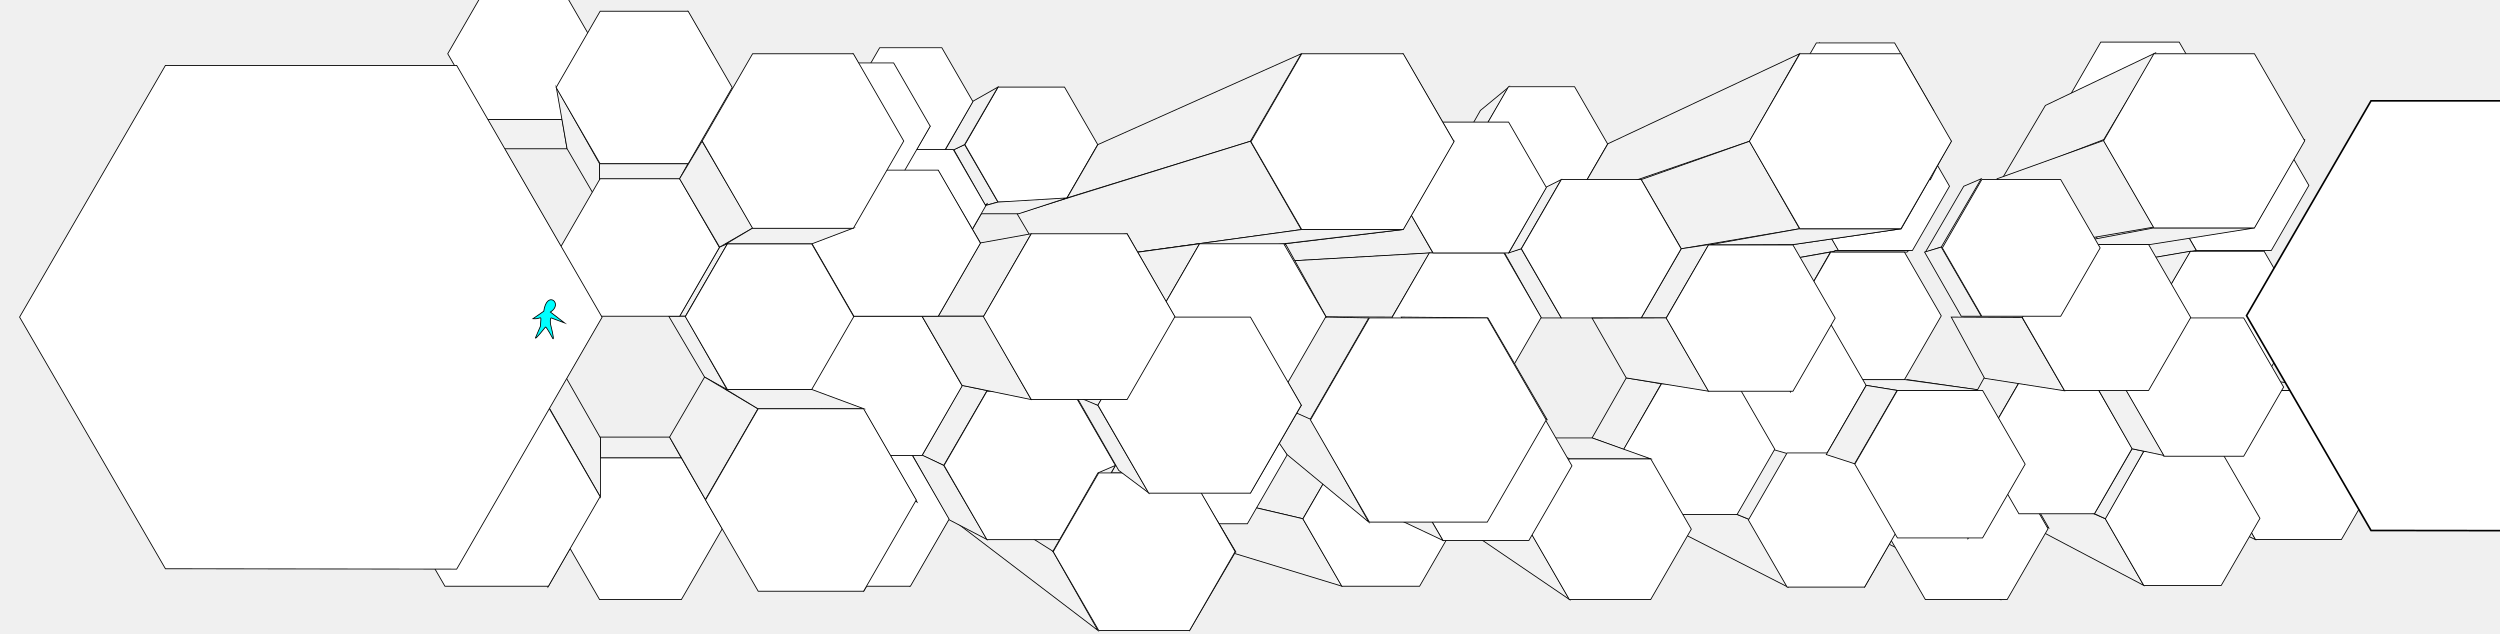
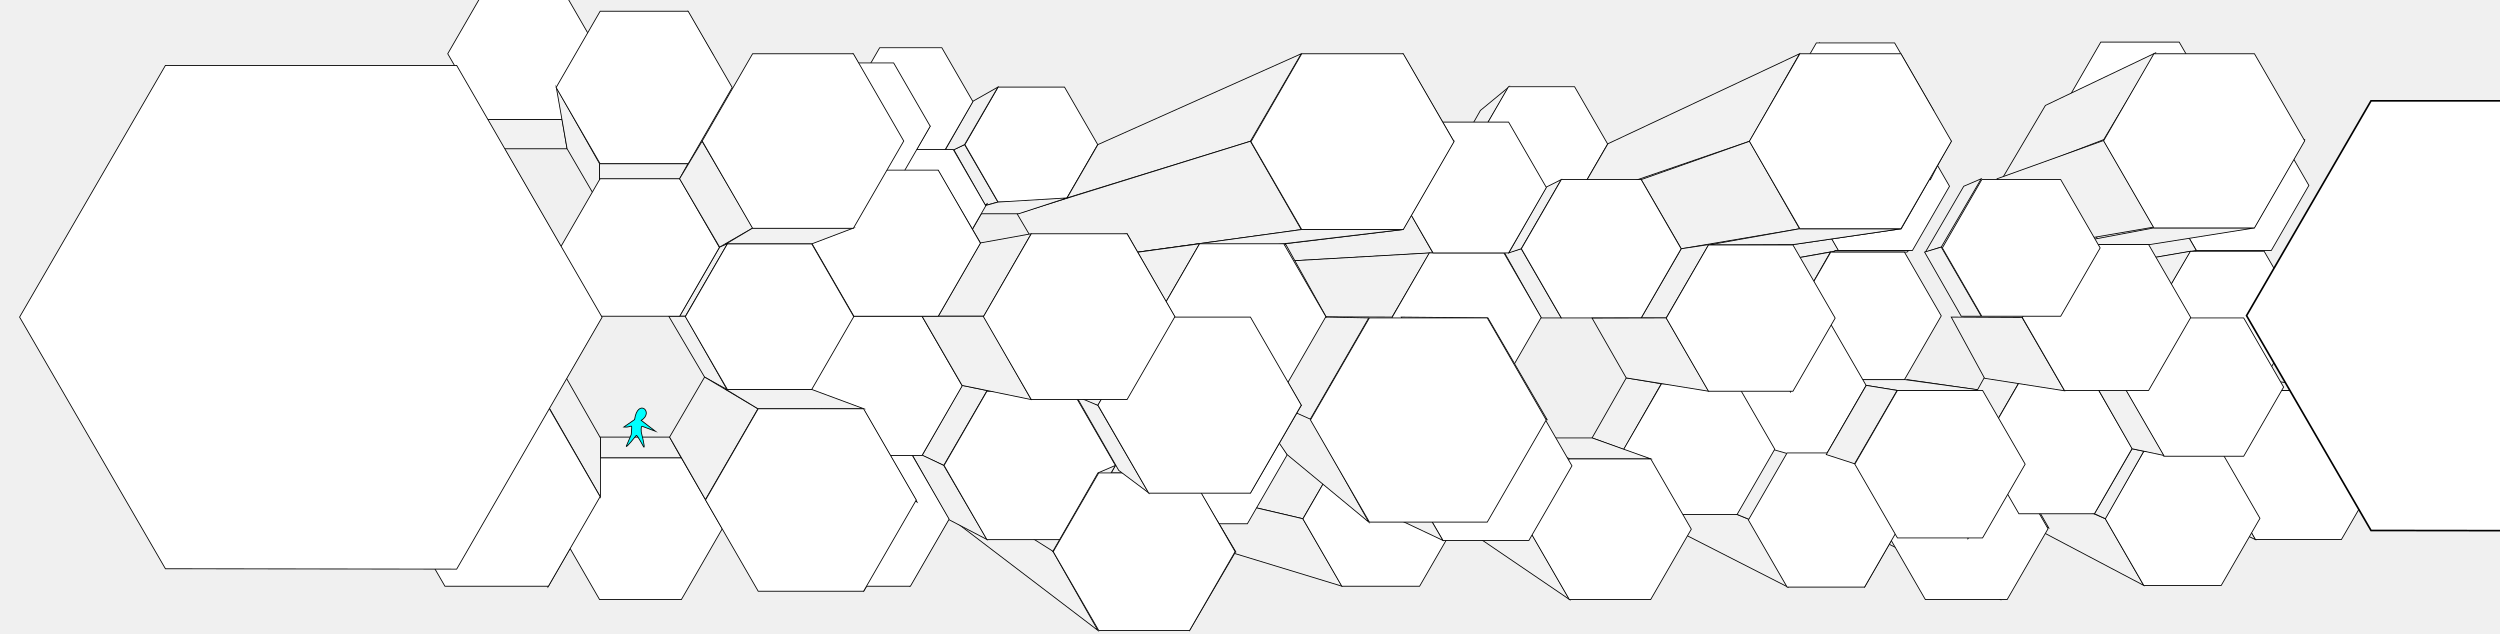
<svg xmlns="http://www.w3.org/2000/svg" id="_00landingstage" data-name="00landingstage" width="3000" height="760" viewBox="0 0 3000 760">
  <defs>
    <style>
      .cls-1 {
        fill: #f2f2f2;
      }

      .cls-1, .cls-2, .cls-3, .cls-4 {
        stroke: #000;
        stroke-miterlimit: 10;
      }

      .cls-2, .cls-4 {
        fill: #fff;
      }

      .cls-3 {
        fill: aqua;
      }

      .cls-4 {
        stroke-width: 2px;
      }
    </style>
  </defs>
  <polygon id="xx03" class="cls-1" points="2329.5 296.5 2310.5 302.5 2356.5 223.5 2377.5 214.5 2329.5 296.5" />
  <polygon id="xx04" class="cls-1" points="2309.5 302.5 2329.5 296.5 2377.5 379.5 2353.5 379.5 2309.5 302.5" />
  <polygon id="s8" class="cls-1" points="1144.5 179.5 1182.5 246.5 1197.5 242.5 1157.5 173.5 1144.5 179.5" />
  <polygon id="xx01" class="cls-1" points="2629.5 292.5 2598.5 317.5 2634.5 380.5 2679.88 380.5 2629.5 292.5" />
  <polygon id="xx02" class="cls-1" points="2530.5 292.5 2519.5 297.5 2471.5 379.5 2480.68 378.5 2530.5 292.5" />
  <polygon id="yy5" class="cls-1" points="2180.5 566.5 2215.5 627.5 2400.5 719.5 2351.5 634.5 2180.5 566.5" />
  <polygon id="yy4" class="cls-1" points="2175.5 539.5 2231.5 556.5 2282.5 645.5 2225.5 623.5 2175.5 539.5" />
  <polygon id="xxx07" class="cls-1" points="2104.5 241.5 2161.5 223.5 2206.5 300.5 2145.5 311.5 2104.5 241.5" />
  <polygon id="xxx06" class="cls-1" points="2104.5 379.5 2152.5 379.5 2196.5 302.5 2145.5 311.5 2104.5 379.5" />
  <polygon id="yy3" class="cls-1" points="2145.5 704.5 1994.5 627.5 1960.5 566.5 2099.5 623.5 2145.5 704.5" />
  <polygon id="yy1" class="cls-1" points="1963.5 442.5 1999.5 501.5 2100.5 544.5 2055 465.67 1963.5 442.5" />
  <polygon id="s103" class="cls-1" points="1646.5 469.5 1749.5 469.5 1661.5 458.5 1563.5 458.5 1646.5 469.5" />
  <polygon id="s23" class="cls-1" points="1222.5 379.5 1257.5 442.5 1331.5 467.5 1280.5 380.5 1222.5 379.5" />
  <polygon id="s48" class="cls-1" points="1130.5 315.5 1145.5 312.5 1184.5 244.5 1166.5 254.5 1130.5 315.5" />
  <polygon id="s43" class="cls-1" points="1036.5 709.5 997.5 624.5 1041.5 547.5 1099.5 599.5 1036.5 709.5" />
  <polygon id="s53" class="cls-1" points="1091.5 703.5 1138.5 622.5 1072.5 567.5 1037.5 628.5 1091.5 703.5" />
  <polygon id="s45" class="cls-1" points="975.5 468.5 968.5 461.5 1016.5 378.5 1026.5 378.5 975.5 468.5" />
  <polygon id="s34" class="cls-1" points="825.5 14.5 830.5 55.5 835.5 65.5 855.5 65.5 825.5 14.5" />
  <polygon id="s47" class="cls-1" points="1024.5 273.5 1084.5 169.5 1023.5 195.5 977.5 283.5 1024.5 273.5" />
  <polygon id="s46" class="cls-1" points="1023.5 64.5 1083.5 169.5 1083.5 169.5 1007.5 256.5 971.5 193.5 1023.5 64.5" />
  <polygon id="s99" class="cls-1" points="693.5 550.5 719.5 596.5 657.5 704.5 644.5 635.5 693.5 550.5" />
  <polygon id="s110" class="cls-1" points="1046.5 191.5 1117.5 192.5 1139.5 177.5 1062.5 177.5 1046.5 191.5" />
  <polygon id="s28" class="cls-1" points="1328.5 567.5 1364.5 503.5 1610.5 541.5 1563.5 622.5 1328.5 567.5" />
  <polygon id="s65" class="cls-1" points="1292.5 558.5 1392.74 558.5 1426.5 567.5 1317.5 567.5 1292.5 558.5" />
  <polygon id="s63" class="cls-1" points="1742.5 192.5 1776.5 132.5 1810.5 104.5 1770.5 172.5 1742.5 192.5" />
  <polygon id="_25" data-name="25" class="cls-2" points="1889.51 104.08 1810.17 104.08 1770.5 172.79 1810.17 241.5 1889.51 241.5 1929.17 172.79 1889.51 104.08" />
  <polygon id="s41" class="cls-1" points="1439.5 241.5 1471.5 317.5 1719.5 303.5 1674.5 224.5 1439.5 241.5" />
  <polygon id="s88" class="cls-1" points="2578.5 292.5 2477.5 292.5 2584.5 272.5 2705.5 272.5 2578.5 292.5" />
  <polygon id="s40" class="cls-1" points="1670.5 380.5 1715.5 303.5 1471.5 317.5 1434.5 379.5 1670.5 380.5" />
  <polygon id="s52" class="cls-1" points="1434.5 241.5 1476.5 170.5 1719.5 146.5 1674.5 224.5 1434.5 241.5" />
  <polygon id="s60" class="cls-1" points="1993.5 460.5 1951.5 453.5 1910.5 525.5 1948.5 539.5 1993.5 460.5" />
  <polygon id="s62" class="cls-1" points="1758.5 634.5 1741.5 567.5 1834.5 634.5 1883.5 719.5 1758.5 634.5" />
  <polygon id="s57" class="cls-1" points="1889.5 241.5 1929.5 172.5 2159.5 64.5 2099.5 169.5 1889.5 241.5" />
  <polygon id="s56" class="cls-1" points="2017.5 298.5 1969.42 215.5 2099.5 169.5 2159.5 274.5 2017.5 298.5" />
  <polygon id="s94" class="cls-1" points="2391.5 564.5 2426.5 625.5 2572.5 702.5 2526.5 622.5 2391.5 564.5" />
  <polygon id="_50" data-name="50" class="cls-2" points="2725.61 144.5 2635.54 144.5 2590.5 222.5 2635.54 300.51 2725.61 300.51 2770.64 222.5 2725.61 144.5" />
  <polygon id="_49" data-name="49" class="cls-2" points="2716.96 301.5 2628.04 301.5 2583.59 378.5 2628.04 455.5 2716.96 455.5 2761.41 378.5 2716.96 301.5" />
  <polygon id="_48" data-name="48" class="cls-2" points="2809.67 468.5 2706.33 468.5 2654.65 558 2706.33 647.5 2809.67 647.5 2861.35 558 2809.67 468.5" />
  <polygon id="s85" class="cls-1" points="2651.5 621.5 2706.5 647.5 2654.5 557.5 2605.5 541.5 2651.5 621.5" />
  <polygon id="s66" class="cls-1" points="2670.5 463.5 2706.5 468.5 2654.5 557.5 2622.5 546.5 2670.5 463.5" />
  <polygon id="_42" data-name="42" class="cls-2" points="2665.48 541.5 2572.52 541.5 2526.05 622 2572.52 702.5 2665.48 702.5 2711.95 622 2665.48 541.5" />
  <polygon id="_51" data-name="51" class="cls-2" points="2615.05 50.5 2520.95 50.5 2473.89 132 2520.95 213.5 2615.05 213.5 2662.11 132 2615.05 50.5" />
  <polygon id="s87" class="cls-1" points="2386.5 317.5 2426.5 255.5 2765.5 167.5 2705.5 272.5 2386.5 317.5" />
  <polygon id="s90" class="cls-1" points="2498.5 255.5 2590.5 222.5 2635.5 300.5 2535.5 317.5 2498.5 255.5" />
  <polygon id="s92" class="cls-1" points="2402.5 214.5 2524.5 167.5 2586.5 63.5 2454.5 126.5 2402.5 214.5" />
  <polygon id="s91" class="cls-1" points="2444.5 296.5 2584.5 272.5 2524.5 168.5 2396.5 214.5 2444.5 296.5" />
  <polygon id="s89" class="cls-1" points="2535.5 317.5 2628.5 301.5 2583.5 378.5 2498.5 379.5 2535.5 317.5" />
  <polygon id="s84" class="cls-1" points="2409.5 548.5 2377.5 538.5 2422.5 616.5 2458.5 633.5 2409.5 548.5" />
  <polygon id="s82" class="cls-1" points="2377.5 468.5 2288.5 455.5 2341.5 524.5 2430.5 556.5 2377.5 468.5" />
  <polygon id="s80" class="cls-1" points="2185.5 455.5 2229.5 379.04 2222.5 378.5 2182.5 449.5 2185.5 455.5" />
  <polygon id="s79" class="cls-1" points="2276.5 468.5 2196.5 455.5 2285.5 455.5 2379.5 468.5 2276.5 468.5" />
  <polygon id="s78" class="cls-1" points="2112.5 379.5 2099.5 379.5 2143.5 455.5 2160.5 462.5 2112.5 379.5" />
  <polygon id="s77" class="cls-1" points="2237.5 704.5 2283.5 624.5 2231.5 566.5 2198.5 628.5 2237.5 704.5" />
  <polygon id="s76" class="cls-1" points="2234.5 146.5 2176.5 193.5 2212.5 255.5 2279.5 223.5 2234.5 146.5" />
  <polygon id="s75" class="cls-1" points="2183.5 51.5 2143.5 132.5 2179.5 193.5 2230.5 132.5 2183.5 51.5" />
  <polygon id="s73" class="cls-1" points="2170.5 214.5 2156.5 241.5 2234.5 241.5 2264.5 214.5 2170.5 214.5" />
  <polygon id="s70" class="cls-1" points="1969.5 293.5 1957.5 317.5 1994.5 379.5 2020.5 381.5 1969.5 293.5" />
  <polygon id="s68" class="cls-1" points="2199.5 302.5 2202.5 300.5 2290.5 300.5 2288.5 302.5 2199.5 302.5" />
  <polygon id="s67" class="cls-1" points="2716.5 455.5 2809.5 468.5 2718.5 468.5 2628.5 455.5 2716.5 455.5" />
  <polygon id="s93" class="cls-1" points="2558.5 538.5 2572.5 541.5 2526.5 622.5 2513.32 616.5 2558.5 538.5" />
  <polygon id="s58" class="cls-1" points="2017.5 298.5 2050.5 293.5 1999.5 381.5 1969.42 381.5 2017.5 298.5" />
  <polygon id="s35" class="cls-1" points="1805.5 303.5 1825.5 298.5 1873.5 381.5 1849.5 381.5 1805.5 303.5" />
  <polygon id="s36" class="cls-1" points="1810.5 303.5 1855.5 224.5 1873.5 215.5 1825.5 298.5 1810.5 303.5" />
  <polygon id="_39" data-name="39" class="cls-2" points="2285.31 302.5 2196.93 302.5 2152.74 379.04 2196.93 455.58 2285.31 455.58 2329.5 379.04 2285.31 302.5" />
  <polygon id="_41" data-name="41" class="cls-2" points="2191.42 379.5 2095.58 379.5 2047.66 462.5 2095.58 545.5 2191.42 545.5 2239.34 462.5 2191.42 379.5" />
  <polygon id="s83" class="cls-1" points="2310.5 548.5 2261.5 524.5 2341.5 524.5 2408.5 548.5 2310.5 548.5" />
  <polygon id="_37" data-name="37" class="cls-2" points="2294.96 146.5 2206.04 146.5 2161.59 223.5 2206.04 300.5 2294.96 300.5 2339.41 223.5 2294.96 146.5" />
  <polygon id="s86" class="cls-1" points="2478.5 293.5 2584.5 273.5 2705.5 273.5 2579.5 293.5 2478.5 293.5" />
  <polygon id="_44" data-name="44" class="cls-2" points="2705.33 64.5 2584.67 64.5 2524.33 169 2584.67 273.5 2705.33 273.5 2765.67 169 2705.33 64.5" />
  <polygon id="_43" data-name="43" class="cls-2" points="2692.42 381.5 2596.58 381.5 2548.66 464.5 2596.58 547.5 2692.42 547.5 2740.34 464.5 2692.42 381.5" />
  <polygon id="_47" data-name="47" class="cls-2" points="2408.57 549.5 2310.43 549.5 2261.35 634.5 2310.43 719.5 2408.57 719.5 2457.65 634.5 2408.57 549.5" />
  <polygon id="s81" class="cls-1" points="2361.5 646.5 2359.5 634.5 2408.5 549.5 2412.5 558.5 2361.5 646.5" />
  <polygon id="_26" data-name="26" class="cls-2" points="1804.67 303.5 1715.18 303.5 1670.43 381 1715.18 458.5 1804.67 458.5 1849.41 381 1804.67 303.5" />
  <polygon id="s51" class="cls-1" points="1642.5 381.5 1571.5 504.5 1490.5 467.5 1541.5 379.5 1642.5 381.5" />
  <polygon id="_27" data-name="27" class="cls-2" points="1810.32 146.5 1719.68 146.5 1674.36 225 1719.68 303.5 1810.32 303.5 1855.64 225 1810.32 146.5" />
  <polygon id="_28" data-name="28" class="cls-2" points="1969.42 215.5 1873.58 215.5 1825.66 298.5 1873.58 381.5 1969.42 381.5 2017.34 298.5 1969.42 215.5" />
  <polygon id="yy2" class="cls-1" points="2099.5 623.5 1960.5 566.5 1994.5 501.5 2145.5 544.5 2099.5 623.5" />
  <polygon id="_32" data-name="32" class="cls-2" points="2237.48 543.5 2144.52 543.5 2098.05 624 2144.52 704.5 2237.48 704.5 2283.95 624 2237.48 543.5" />
  <polygon id="s74" class="cls-1" points="2199.5 215.5 2191.5 224.5 2234.5 147.5 2246.5 133.5 2199.5 215.5" />
  <polygon id="_38" data-name="38" class="cls-2" points="2273.54 51.5 2179.62 51.5 2132.66 132.84 2179.62 214.17 2273.54 214.17 2320.5 132.84 2273.54 51.5" />
  <polygon id="s97" class="cls-1" points="2341.5 524.5 2377.5 537.5 2422.5 459.5 2381.5 452.5 2341.5 524.5" />
  <polygon id="_45" data-name="45" class="cls-2" points="2513.32 459.5 2422.68 459.5 2377.36 538 2422.68 616.5 2513.32 616.5 2558.64 538 2513.32 459.5" />
  <polygon id="s95" class="cls-1" points="2513.5 459.5 2548.5 463.5 2596.5 546.5 2558.5 538.5 2513.5 459.5" />
  <polygon id="s96" class="cls-1" points="2477.5 468.96 2381.5 453.96 2341.5 380.5 2426.5 380.96 2477.5 468.96" />
  <polygon id="_46" data-name="46" class="cls-2" points="2578.36 293.5 2477.33 293.5 2426.81 381 2477.33 468.5 2578.36 468.5 2628.88 381 2578.36 293.5" />
  <polygon id="_36" data-name="36" class="cls-2" points="2472.84 215.5 2378.16 215.5 2330.82 297.5 2378.16 379.5 2472.84 379.5 2520.18 297.5 2472.84 215.5" />
  <polygon id="s71" class="cls-1" points="2148.5 470.5 2137.5 442.5 2174.5 382.5 2200.5 382.5 2148.5 470.5" />
  <polygon id="s69" class="cls-1" points="2341.5 169.5 2214.5 193.5 2151.5 293.5 2281.5 274.5 2341.5 169.5" />
  <polygon id="s55" class="cls-1" points="2151.5 293.5 2281.5 274.5 2159.5 274.5 2050.17 293.96 2151.5 293.5" />
  <polygon id="s72" class="cls-1" points="2279.5 65.5 2269.5 133.5 2316.5 215.5 2339.5 170.5 2279.5 65.5" />
  <polygon id="_31" data-name="31" class="cls-2" points="2281.12 64.5 2159.88 64.5 2099.26 169.5 2159.88 274.5 2281.12 274.5 2341.74 169.5 2281.12 64.5" />
  <polygon id="_17" data-name="17" class="cls-2" points="1277.41 104.5 1197.74 104.5 1157.9 173.5 1197.74 242.5 1277.41 242.5 1317.25 173.5 1277.41 104.5" />
  <polygon id="s50" class="cls-1" points="1500.5 380.5 1388.5 380.5 1437.5 462.5 1561.5 486.5 1500.5 380.5" />
  <polygon id="s29" class="cls-1" points="1328.5 567.5 1563.5 622.5 1610.5 703.5 1364.5 628.5 1328.5 567.5" />
  <polygon id="s27" class="cls-1" points="1364.5 503.5 1435.5 503.5 1703.5 541.5 1610.5 541.5 1364.5 503.5" />
  <polygon id="_19" data-name="19" class="cls-2" points="1496.86 462.96 1401.29 462.96 1353.5 545.73 1401.29 628.5 1496.86 628.5 1544.65 545.73 1496.86 462.96" />
  <polygon id="s102" class="cls-1" points="1427.5 756.5 1401.5 626.5 1461.5 626.5 1482.5 662.5 1427.5 756.5" />
  <polygon id="s64" class="cls-1" points="1482.5 661.5 1426.5 567.5 1392.5 558.5 1426.5 626.5 1482.5 661.5" />
  <polygon id="s108" class="cls-1" points="1801.5 558.5 1708.5 527.5 1663.5 455.5 1749.5 469.5 1801.5 558.5" />
  <polygon id="_23" data-name="23" class="cls-2" points="1703.51 541.83 1610.17 541.83 1563.5 622.66 1610.17 703.5 1703.51 703.5 1750.18 622.66 1703.51 541.83" />
  <polygon id="_33" data-name="33" class="cls-2" points="2084.42 460.56 1993.81 460.56 1948.5 539.03 1993.81 617.5 2084.42 617.5 2129.72 539.03 2084.42 460.56" />
  <polygon id="_34" data-name="34" class="cls-2" points="1980.79 550.5 1883.21 550.5 1834.43 635 1883.21 719.5 1980.79 719.5 2029.57 635 1980.79 550.5" />
  <polygon id="s61" class="cls-1" points="1827.5 525.5 1910.5 525.5 1948.48 539.07 1980.5 550.5 1883.5 550.5 1827.5 525.5" />
  <polygon id="_29" data-name="29" class="cls-2" points="1834.67 469.5 1731.33 469.5 1679.65 559 1731.33 648.5 1834.67 648.5 1886.35 559 1834.67 469.5" />
  <polygon id="s37" class="cls-1" points="1731.5 648.5 1676.5 622.5 1628.5 539.5 1679.5 559.5 1731.5 648.5" />
  <polygon id="s59" class="cls-1" points="1999.5 381.5 2050.5 469.5 1951.5 453.5 1910.5 381.73 1999.5 381.5" />
  <polygon id="_35" data-name="35" class="cls-2" points="2151.52 293.96 2050.17 293.96 1999.5 381.73 2050.17 469.5 2151.52 469.5 2202.19 381.73 2151.52 293.96" />
  <polygon id="s38" class="cls-1" points="1490.5 466.5 1544.5 545.5 1642.5 626.5 1573.5 503.5 1490.5 466.5" />
  <polygon id="s107" class="cls-1" points="1683.5 64.5 1510.5 193.5 1547.5 256.5 1744.5 169.5 1683.5 64.5" />
  <polygon id="s106" class="cls-1" points="1683.5 275.5 1744.5 169.5 1584.5 237.5 1542.5 292.5 1542.5 292.5 1683.5 275.5" />
  <polygon id="s20" class="cls-1" points="1500.5 169.5 1280.5 237.5 1317.5 173.5 1561.5 64.5 1500.5 169.5" />
  <polygon id="s21" class="cls-1" points="1220.5 256.5 1256.5 317.5 1561.5 275.5 1500.5 169.5 1220.5 256.5" />
  <polygon id="s30" class="cls-1" points="1256.5 317.5 1330.5 317.5 1682.5 275.5 1561.5 275.5 1256.5 317.5" />
  <polygon id="s22" class="cls-1" points="1256.5 317.5 1222.5 379.5 1388.96 380 1439.48 292.5 1256.5 317.5" />
  <polygon id="s105" class="cls-1" points="1529.5 317.5 1566.5 381.5 1591.5 380.5 1542.5 292.5 1529.5 317.5" />
  <polygon id="_22" data-name="22" class="cls-2" points="1540.52 292.5 1439.48 292.5 1388.96 380 1439.48 467.5 1540.52 467.5 1591.04 380 1540.52 292.5" />
  <polygon id="s101" class="cls-1" points="1500.5 591.5 1398 541 1437.5 462.5 1561.5 486.5 1500.5 591.5" />
  <polygon id="s104" class="cls-1" points="1856.5 503.5 1726.5 458.5 1681.5 380.5 1785.5 381.5 1856.5 503.5" />
  <polygon id="_30" data-name="30" class="cls-2" points="1784.72 381.5 1643.28 381.5 1572.55 504 1643.28 626.5 1784.72 626.5 1855.45 504 1784.72 381.5" />
  <polygon id="s33" class="cls-1" points="547.5 78.5 721.5 380.5 721.5 380.5 684.5 317.5 547.5 78.5" />
  <polygon id="s32" class="cls-1" points="547.5 682.5 679.5 453.5 721.5 380.5 721.5 380.5 547.5 682.5" />
  <polygon id="s98" class="cls-1" points="532.5 491.5 601.5 455.5 678.5 455.5 657.5 491.5 532.5 491.5" />
  <polygon id="s17" class="cls-1" points="815.5 379.5 822.5 379.5 872.95 292.5 863.5 296.5 815.5 379.5" />
  <polygon id="s16" class="cls-1" points="802.5 379.5 845.5 452.5 872.5 467.5 822.5 379.5 802.5 379.5" />
  <polygon id="s15" class="cls-1" points="803.5 524.5 720.5 524.5 720.5 549.5 817.5 549.5 803.5 524.5" />
  <polygon id="s11" class="cls-1" points="1154.5 462.5 1184.54 468.65 1132.5 558.5 1106.5 546.5 1154.5 462.5" />
  <polygon id="s26" class="cls-1" points="1317.5 756.5 1149.5 628.5 1114.5 567.5 1263.5 661.5 1317.5 756.5" />
  <polygon id="s25" class="cls-1" points="1347.89 380 1290.5 479.5 1317.5 486.5 1378.5 380.5 1347.89 380" />
  <polygon id="s10" class="cls-1" points="1184.5 647.5 1138.5 623.5 1090.5 538.5 1132.5 558.5 1184.5 647.5" />
  <polygon id="s9" class="cls-1" points="1130.5 186.5 1157.5 173.5 1197.5 104.5 1167.5 121.5 1130.5 186.5" />
  <polygon id="s54" class="cls-1" points="1071.5 75.5 1037.5 121.5 1074.5 186.5 1115.5 151.5 1071.5 75.5" />
  <polygon id="s7" class="cls-1" points="1146.5 256.5 1222.5 256.5 1280.5 237.5 1197.5 242.5 1146.5 256.5" />
  <polygon id="_9" data-name="9" class="cls-2" points="1130.2 57.28 1055.59 57.28 1018.29 121.89 1055.59 186.5 1130.2 186.5 1167.5 121.89 1130.2 57.28" />
  <polygon id="s42" class="cls-1" points="1071.5 228.5 1042.06 248 1081.5 180.5 1115.5 152.5 1071.5 228.5" />
  <polygon id="_10" data-name="10" class="cls-2" points="1143.97 179.5 1066.03 179.5 1027.06 247 1066.03 314.5 1143.97 314.5 1182.94 247 1143.97 179.5" />
  <polygon id="s49" class="cls-1" points="1352.5 280.49 1305.5 288.49 1367.5 380.5 1409.5 379.99 1352.5 280.49" />
  <polygon id="s6" class="cls-1" points="1176.5 291.5 1237.5 280.5 1180.5 379.5 1125.88 379.5 1176.5 291.5" />
  <polygon id="s1" class="cls-1" points="582.5 143.5 674.5 143.5 680.5 178.5 604.75 178.5 582.5 143.5" />
  <polygon id="_5" data-name="5" class="cls-2" points="817.65 549.5 719.5 549.5 670.43 634.5 719.5 719.5 817.65 719.5 866.73 634.5 817.65 549.5" />
  <polygon id="s14" class="cls-1" points="909.5 490.5 845.5 452.5 803.5 524.5 846.5 599.5 909.5 490.5" />
  <polygon id="_2" data-name="2" class="cls-2" points="674.11 -14.5 582.89 -14.5 537.28 64.5 582.89 143.5 674.11 143.5 719.72 64.5 674.11 -14.5" />
  <polygon id="_14" data-name="14" class="cls-2" points="1092.48 542.5 999.52 542.5 953.05 623 999.52 703.5 1092.48 703.5 1138.95 623 1092.48 542.5" />
  <polygon id="_8" data-name="8" class="cls-2" points="1072.38 75.5 984.62 75.5 940.74 151.5 984.62 227.5 1072.38 227.5 1116.26 151.5 1072.38 75.5" />
  <polygon id="s100" class="cls-1" points="1125.5 204.5 1176.5 291.5 1100.5 314.5 1061.5 247.5 1125.5 204.5" />
  <polygon id="_13" data-name="13" class="cls-2" points="1106.44 379.5 1010.02 379.5 961.82 463 1010.02 546.5 1106.44 546.5 1154.65 463 1106.44 379.5" />
  <polygon id="s44" class="cls-1" points="1100.5 602.5 1014.5 549.5 976.5 470.5 1037.5 493.5 1100.5 602.5" />
  <polygon id="_15" data-name="15" class="cls-2" points="1287.1 469.5 1184.29 469.5 1132.89 558.53 1184.29 647.57 1287.1 647.57 1338.5 558.53 1287.1 469.5" />
  <polygon id="s31" class="cls-1" points="1338.5 558.5 1317.5 567.5 1263.5 661.5 1287.5 647.5 1338.5 558.5" />
  <polygon id="s12" class="cls-1" points="1106.5 379.5 1180.5 379.5 1237.5 479.5 1154.5 462.5 1106.5 379.5" />
  <polygon id="_21" data-name="21" class="cls-2" points="1427.56 567.5 1318.44 567.5 1263.88 662 1318.44 756.5 1427.56 756.5 1482.12 662 1427.56 567.5" />
  <polygon id="s24" class="cls-1" points="1291.5 475.5 1342.5 564.5 1378.5 591.5 1317.5 486.5 1291.5 475.5" />
  <polygon id="s2" class="cls-1" points="680.5 178.5 667.5 104.5 719.5 196.5 719.5 245.5 680.5 178.5" />
  <polygon id="_6" data-name="6" class="cls-2" points="815.57 214.29 720.19 214.29 672.5 296.9 720.19 379.5 815.57 379.5 863.26 296.9 815.57 214.29" />
  <polygon id="_11" data-name="11" class="cls-2" points="1125.88 204.16 1024.66 204.16 974.04 291.83 1024.66 379.5 1125.88 379.5 1176.5 291.83 1125.88 204.16" />
  <polygon id="s5" class="cls-1" points="974.5 467.5 1036.5 490.5 909.5 490.5 871.5 467.5 974.5 467.5" />
  <polygon id="_4" data-name="4" class="cls-2" points="825.83 13.5 720.17 13.5 667.35 105 720.17 196.5 825.83 196.5 878.65 105 825.83 13.5" />
  <polygon id="s19" class="cls-1" points="719.5 214.5 815.5 214.5 825.5 196.5 719.5 196.5 719.5 214.5" />
  <polygon id="s18" class="cls-1" points="842.5 169.5 815.5 214.5 863.5 296.5 903.5 273.5 842.5 169.5" />
  <polygon id="_12" data-name="12" class="cls-2" points="973.98 292.5 872.95 292.5 822.43 380 872.95 467.5 973.98 467.5 1024.5 380 973.98 292.5" />
  <polygon id="s4" class="cls-1" points="871.5 292.5 903.5 273.5 1024.5 273.5 974.5 292.5 871.5 292.5" />
  <polygon id="s3" class="cls-1" points="658.5 488.5 720.5 596.5 720.5 525.5 679.5 453.5 658.5 488.5" />
  <polygon id="_3" data-name="3" class="cls-2" points="658.07 488.5 533.93 488.5 471.87 596 533.93 703.5 658.07 703.5 720.13 596 658.07 488.5" />
  <polygon id="_24" data-name="24" class="cls-2" points="1683.91 64.5 1562.09 64.5 1501.18 170 1562.09 275.5 1683.91 275.5 1744.82 170 1683.91 64.5" />
  <polygon id="_7" data-name="7" class="cls-2" points="1024.04 64.5 903.11 64.5 842.65 169.22 903.11 273.95 1024.04 273.95 1084.5 169.22 1024.04 64.5" />
  <polygon id="_18" data-name="18" class="cls-2" points="1036.3 490.5 909.86 490.5 846.64 600 909.86 709.5 1036.3 709.5 1099.52 600 1036.3 490.5" />
  <polygon id="_20" data-name="20" class="cls-2" points="1500.5 380.51 1378.5 380.51 1317.5 486.17 1378.5 591.82 1500.5 591.82 1561.5 486.17 1500.5 380.51" />
  <polygon id="_16" data-name="16" class="cls-2" points="1352.45 280.5 1237.55 280.5 1180.11 380 1237.55 479.5 1352.45 479.5 1409.89 380 1352.45 280.5" />
  <polygon id="_1" data-name="1" class="cls-2" points="722.5 380.72 548.01 682.95 198.5 682.5 23.5 380.5 198.5 78.5 548.01 78.5 722.5 380.72" />
  <polygon id="xx05" class="cls-1" points="2225.5 556.5 2191.5 545.5 2239.5 462.5 2276.5 468.5 2225.5 556.5" />
  <polygon id="_40" data-name="40" class="cls-2" points="2379.09 468.5 2276.91 468.5 2225.81 557 2276.91 645.5 2379.09 645.5 2430.19 557 2379.09 468.5" />
-   <path id="bee" class="cls-3" d="M660.5,374.5l17,13-16-6c-1.66,0-1,7-1,7,0,.25,5.22,19.89,3,18,0,0-8-15.15-9-14,0,0-12.27,15.68-12,13l6-14c1-16,2-8-9-9l13-9C656.21,347.36,676.5,364.5,660.5,374.5Z" />
+   <path id="bee" class="cls-3" d="M769.5,504.5l17,13-16-6c-1.66,0-1,7-1,7,0,.25,5.22,19.89,3,18,0,0-8-15.15-9-14,0,0-12.27,15.68-12,13l6-14c1-16,2-8-9-9l13-9C765.21,477.36,785.5,494.5,769.5,504.5Z" />
  <polygon id="c1" class="cls-4" points="3292.5 378.97 3143.56 636.95 2845.22 636.57 2695.84 378.78 2845.22 121 3143.56 121 3292.5 378.97" />
</svg>
